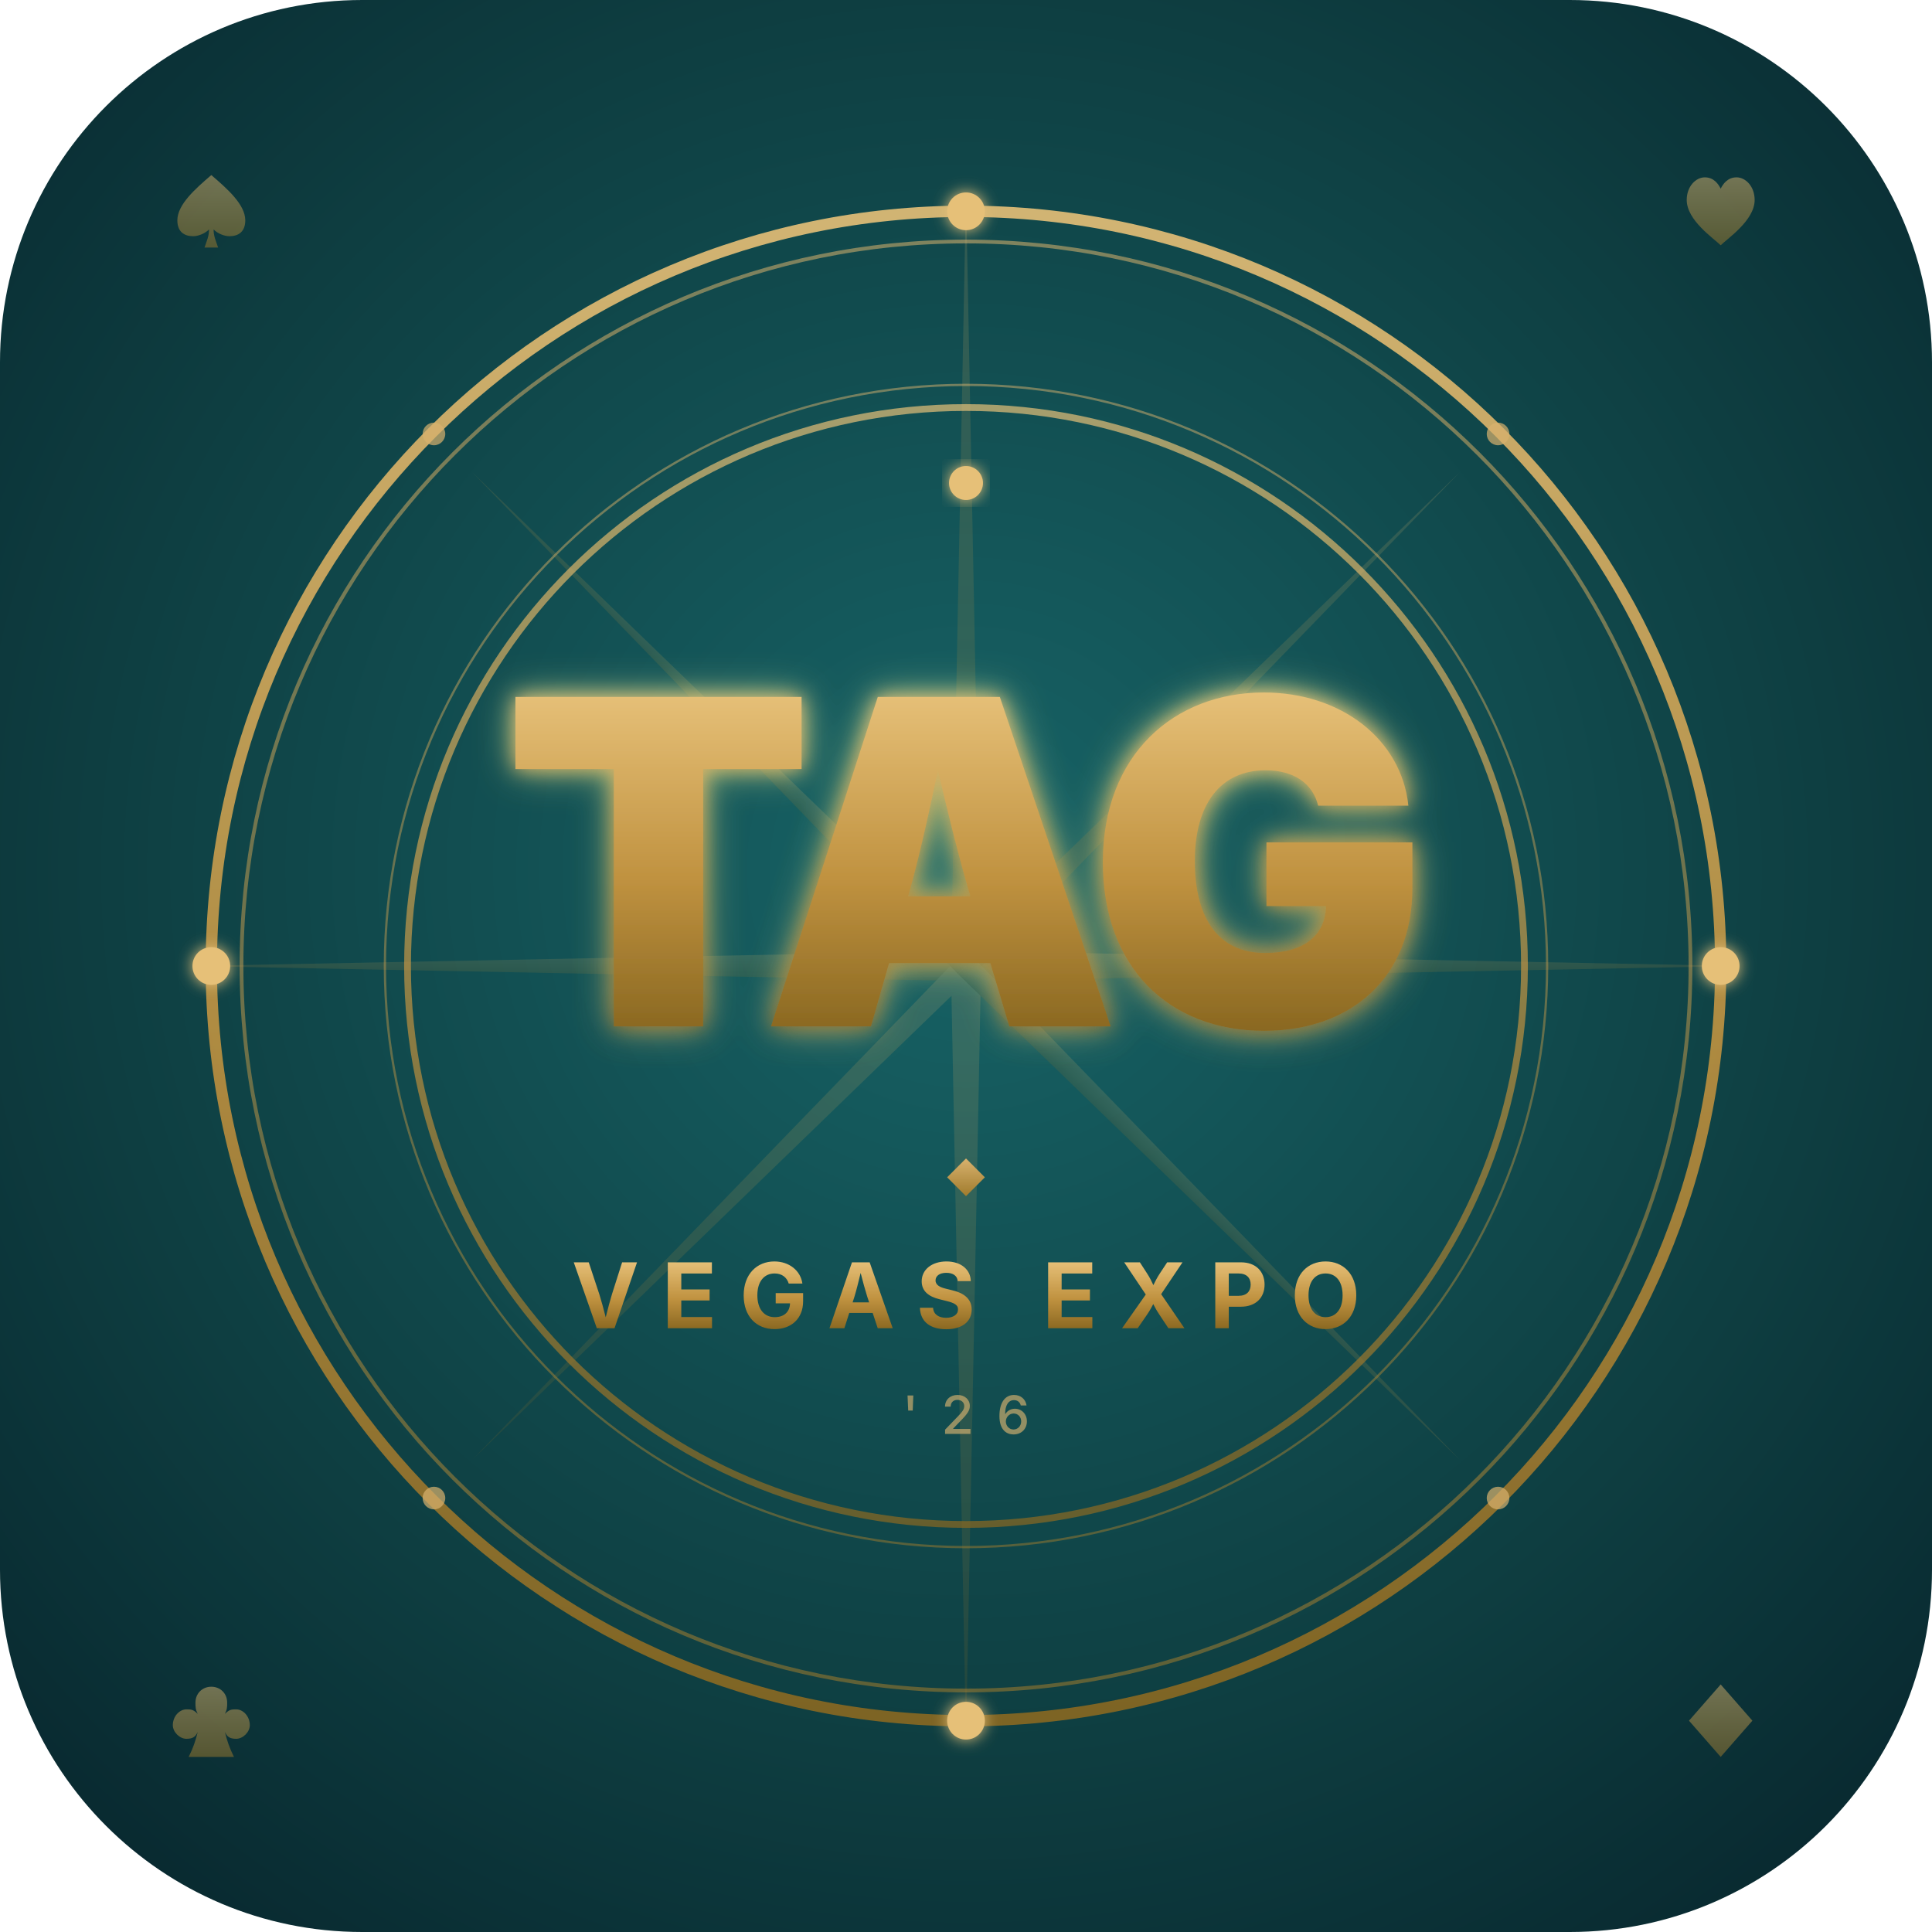
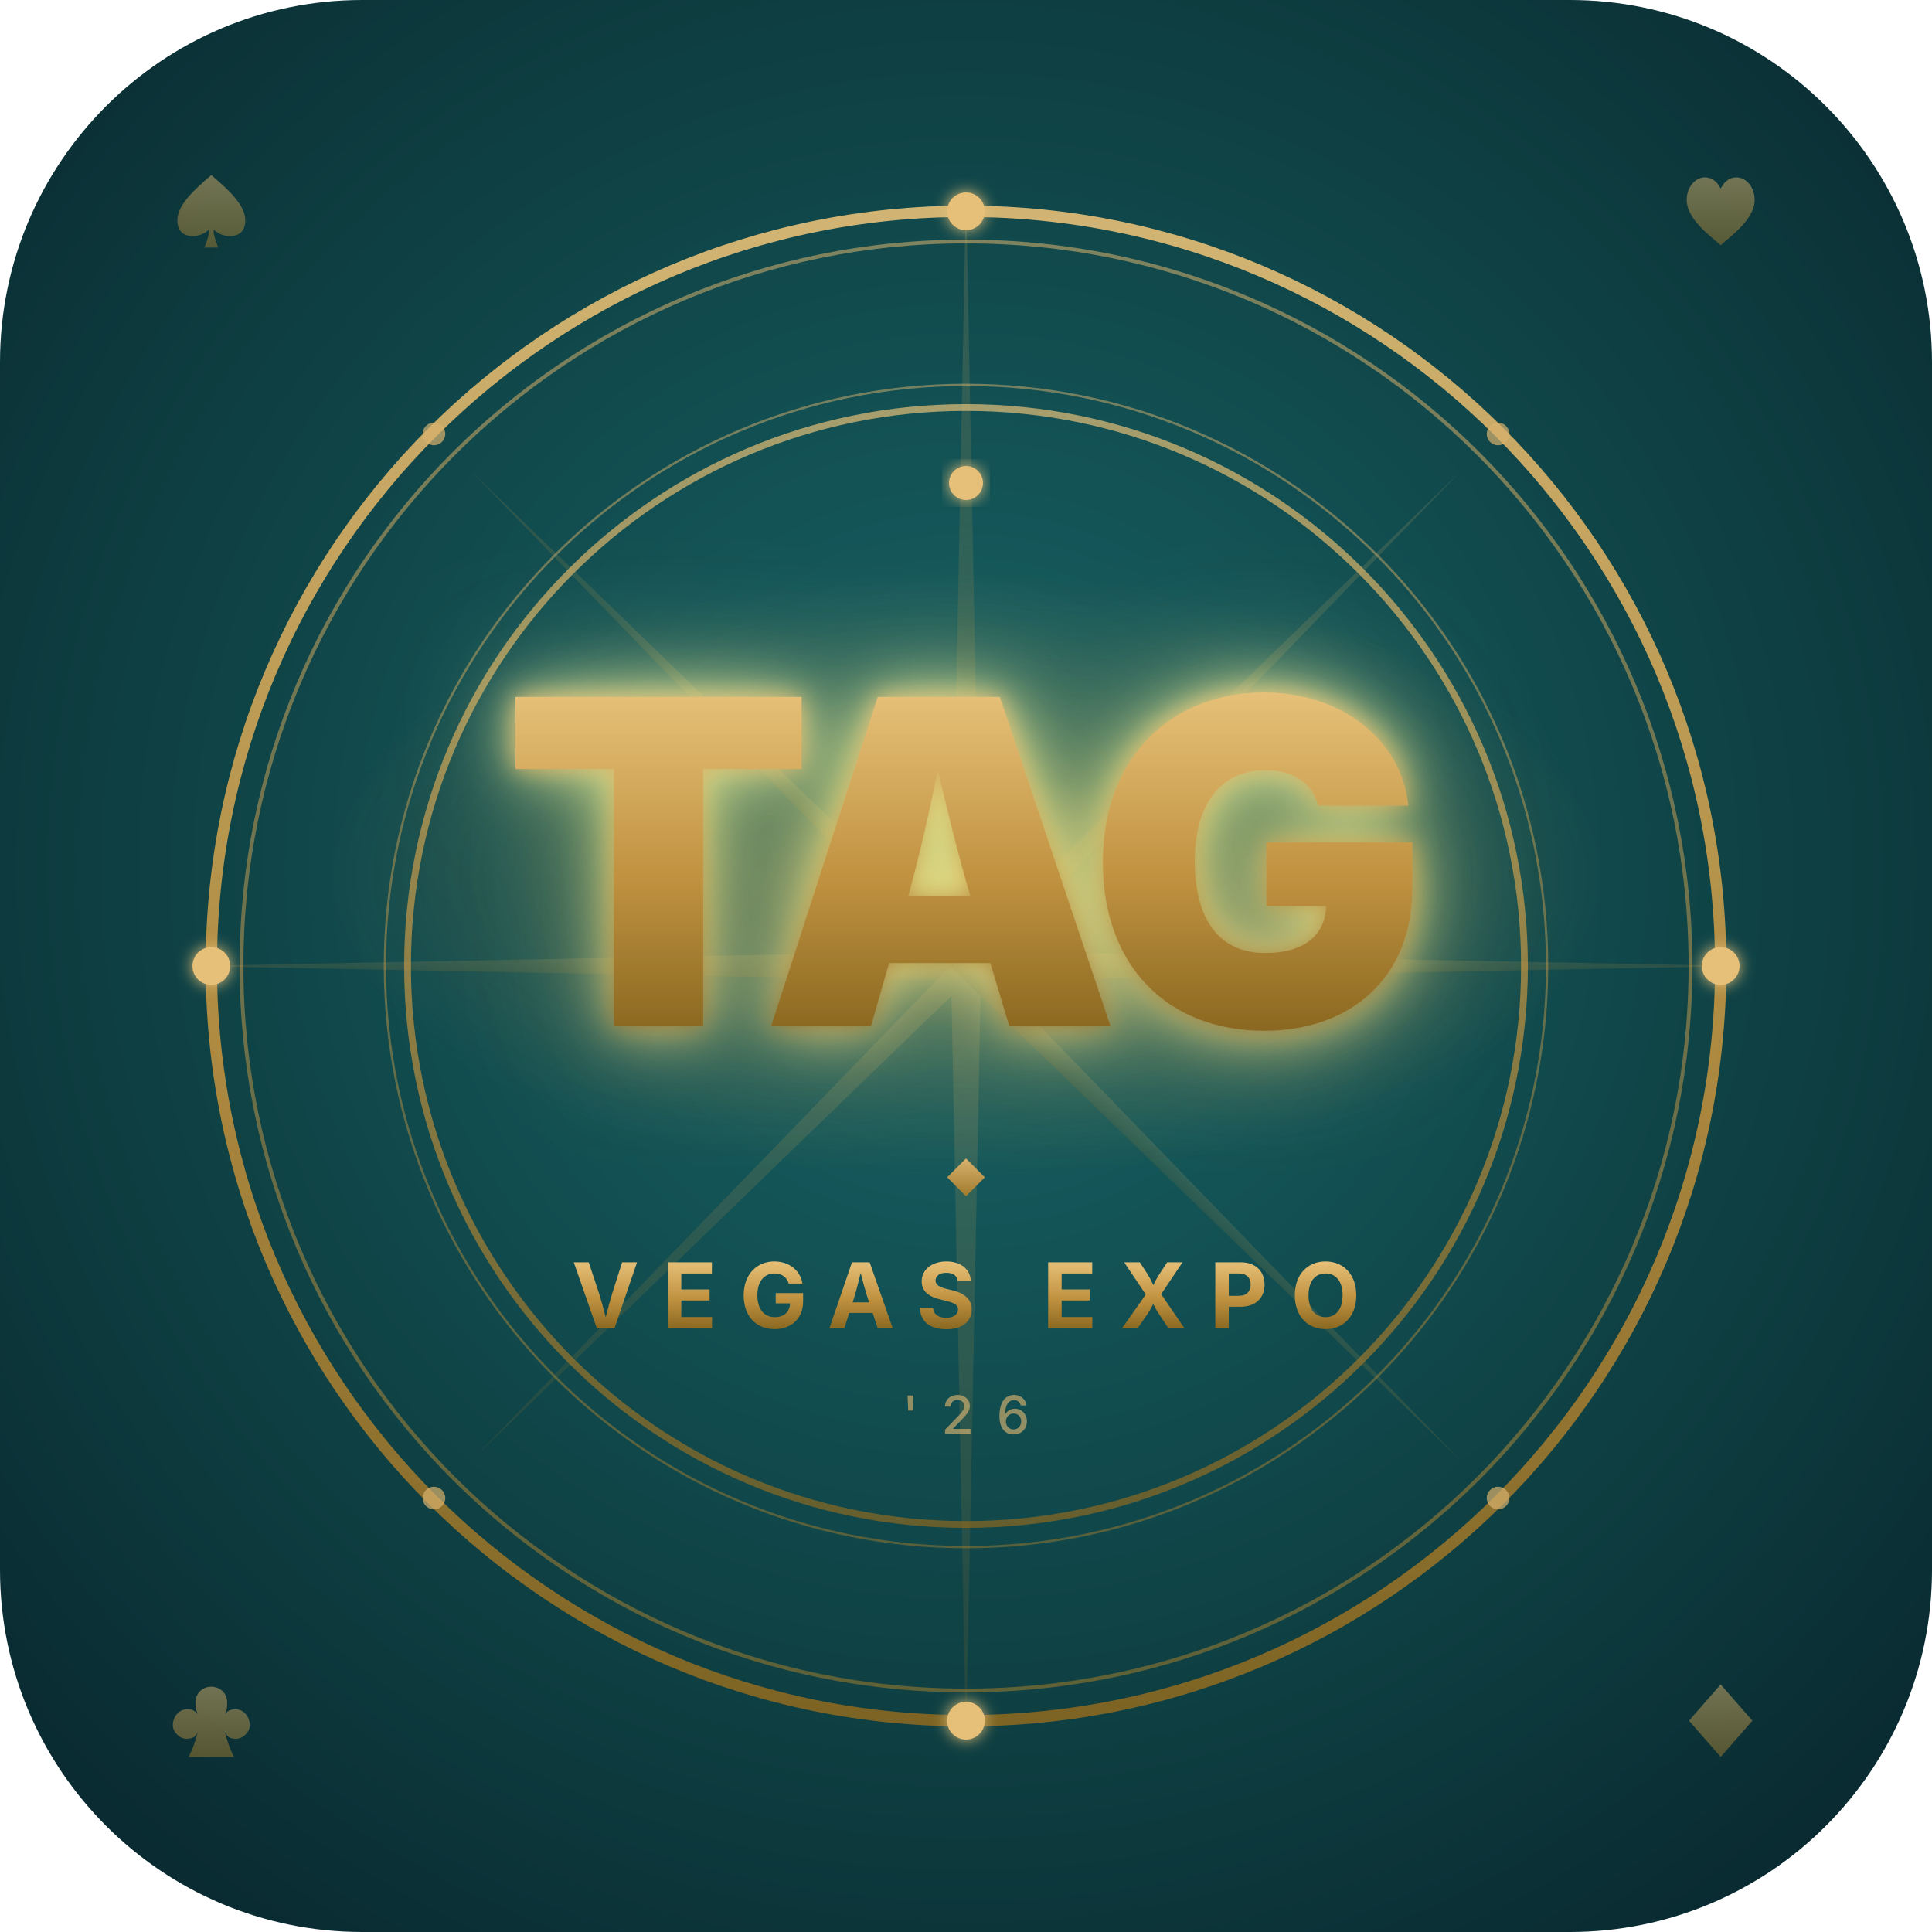
<svg xmlns="http://www.w3.org/2000/svg" viewBox="0 0 512 512" width="512" height="512">
  <defs>
    <radialGradient id="bg" cx="50%" cy="45%" r="75%">
      <stop offset="0%" stop-color="#176467" />
      <stop offset="60%" stop-color="#0E3E41" />
      <stop offset="100%" stop-color="#07222A" />
    </radialGradient>
    <linearGradient id="gold" x1="50%" y1="0%" x2="50%" y2="100%">
      <stop offset="0%" stop-color="#E6C078" />
      <stop offset="55%" stop-color="#C09240" />
      <stop offset="100%" stop-color="#8A6821" />
    </linearGradient>
    <linearGradient id="goldSoft" x1="50%" y1="0%" x2="50%" y2="100%">
      <stop offset="0%" stop-color="#D8B26E" />
      <stop offset="100%" stop-color="#A07B2D" />
    </linearGradient>
-     <filter id="neonGlow" x="-30%" y="-30%" width="160%" height="160%">
-       <feGaussianBlur stdDeviation="2.5" result="b1" />
-       <feGaussianBlur stdDeviation="5" in="SourceGraphic" result="b2" />
-       <feColorMatrix in="b2" type="matrix" values="1 0 0 0 0.75  0 1 0 0 0.5  0 0 1 0 0.15  0 0 0 0.65 0" result="b2c" />
+     <filter id="neonGlow" x="-60%" y="-60%" width="220%" height="220%">
+       <feGaussianBlur stdDeviation="3" result="b1" />
+       <feGaussianBlur stdDeviation="8" in="SourceGraphic" result="b2" />
+       <feColorMatrix in="b2" type="matrix" values="1 0 0 0 0.85  0 1 0 0 0.62  0 0 1 0 0.22  0 0 0 0.85 0" result="b2c" />
+       <feGaussianBlur stdDeviation="18" in="SourceGraphic" result="b3" />
+       <feColorMatrix in="b3" type="matrix" values="1 0 0 0 0.85  0 1 0 0 0.55  0 0 1 0 0.15  0 0 0 0.55 0" result="b3c" />
      <feMerge>
+         <feMergeNode in="b3c" />
        <feMergeNode in="b2c" />
        <feMergeNode in="b1" />
        <feMergeNode in="SourceGraphic" />
      </feMerge>
    </filter>
+     <radialGradient id="haloGrad" cx="50%" cy="50%" r="50%">
+       <stop offset="0%" stop-color="#E6C078" stop-opacity="0.55" />
+       <stop offset="35%" stop-color="#C09240" stop-opacity="0.25" />
+       <stop offset="100%" stop-color="#C09240" stop-opacity="0" />
+     </radialGradient>
    <filter id="softGlow" x="-20%" y="-20%" width="140%" height="140%">
      <feGaussianBlur stdDeviation="2" result="b" />
      <feMerge>
        <feMergeNode in="b" />
        <feMergeNode in="SourceGraphic" />
      </feMerge>
    </filter>
    <symbol id="spade" viewBox="0 0 40 40">
      <path d="M 20 4 C 27 10 35 17 35 24 C 35 29 32 31 28 31 C 26 31 23 30 21 28 C 21 31 22 33 23 36 L 17 36 C 18 33 19 31 19 28 C 17 30 14 31 12 31 C 8 31 5 29 5 24 C 5 17 13 10 20 4 Z" />
    </symbol>
    <symbol id="heart" viewBox="0 0 40 40">
      <path d="M 20 35 C 17 32 5 24 5 15 C 5 9 9 5 13 5 C 17 5 19 8 20 10 C 21 8 23 5 27 5 C 31 5 35 9 35 15 C 35 24 23 32 20 35 Z" />
    </symbol>
    <symbol id="diamond" viewBox="0 0 40 40">
      <path d="M 20 4 L 34 20 L 20 36 L 6 20 Z" />
    </symbol>
    <symbol id="club" viewBox="0 0 40 40">
      <path d="M 20 5 C 16 5 13 8 13 12 C 13 14 13 15 14 17 C 12 15 11 15 9 15 C 6 15 3 18 3 22 C 3 25 6 28 9 28 C 12 28 13 27 14 25 C 13 29 12 32 10 36 L 30 36 C 28 32 27 29 26 25 C 27 27 28 28 31 28 C 34 28 37 25 37 22 C 37 18 34 15 31 15 C 29 15 28 15 26 17 C 27 15 27 14 27 12 C 27 8 24 5 20 5 Z" />
    </symbol>
  </defs>
  <rect width="512" height="512" rx="96" fill="url(#bg)" />
  <g transform="translate(256 256)" opacity="0.16">
    <g fill="url(#gold)">
      <polygon points="0,-205 4,0 -4,0" />
      <polygon points="0,205 4,0 -4,0" />
      <polygon points="-205,0 0,-4 0,4" />
      <polygon points="205,0 0,-4 0,4" />
      <g transform="rotate(45)">
        <polygon points="0,-185 3,0 -3,0" />
        <polygon points="0,185 3,0 -3,0" />
        <polygon points="-185,0 0,-3 0,3" />
        <polygon points="185,0 0,-3 0,3" />
      </g>
    </g>
  </g>
  <circle cx="256" cy="256" r="200" fill="none" stroke="url(#gold)" stroke-width="3" opacity="0.9" />
  <circle cx="256" cy="256" r="192" fill="none" stroke="url(#goldSoft)" stroke-width="1" opacity="0.55" />
  <circle cx="256" cy="256" r="148" fill="none" stroke="url(#gold)" stroke-width="1.8" opacity="0.7" />
  <circle cx="256" cy="256" r="154" fill="none" stroke="url(#goldSoft)" stroke-width="0.6" opacity="0.5" />
  <g stroke="url(#gold)" stroke-width="1" opacity="0.65">
    <line x1="256" y1="64" x2="256" y2="108" />
    <line x1="256" y1="64" x2="256" y2="108" transform="rotate(20 256 256)" />
    <line x1="256" y1="64" x2="256" y2="108" transform="rotate(40 256 256)" />
    <line x1="256" y1="64" x2="256" y2="108" transform="rotate(60 256 256)" />
    <line x1="256" y1="64" x2="256" y2="108" transform="rotate(80 256 256)" />
    <line x1="256" y1="64" x2="256" y2="108" transform="rotate(100 256 256)" />
    <line x1="256" y1="64" x2="256" y2="108" transform="rotate(120 256 256)" />
    <line x1="256" y1="64" x2="256" y2="108" transform="rotate(140 256 256)" />
    <line x1="256" y1="64" x2="256" y2="108" transform="rotate(160 256 256)" />
    <line x1="256" y1="64" x2="256" y2="108" transform="rotate(180 256 256)" />
    <line x1="256" y1="64" x2="256" y2="108" transform="rotate(200 256 256)" />
    <line x1="256" y1="64" x2="256" y2="108" transform="rotate(220 256 256)" />
    <line x1="256" y1="64" x2="256" y2="108" transform="rotate(240 256 256)" />
    <line x1="256" y1="64" x2="256" y2="108" transform="rotate(260 256 256)" />
    <line x1="256" y1="64" x2="256" y2="108" transform="rotate(280 256 256)" />
    <line x1="256" y1="64" x2="256" y2="108" transform="rotate(300 256 256)" />
    <line x1="256" y1="64" x2="256" y2="108" transform="rotate(320 256 256)" />
    <line x1="256" y1="64" x2="256" y2="108" transform="rotate(340 256 256)" />
  </g>
  <g fill="#E6C078" filter="url(#softGlow)">
    <circle cx="256" cy="56" r="5" />
    <circle cx="456" cy="256" r="5" />
    <circle cx="256" cy="456" r="5" />
    <circle cx="56" cy="256" r="5" />
  </g>
  <g fill="#D8B26E" opacity="0.7">
    <circle cx="397" cy="115" r="3" />
    <circle cx="397" cy="397" r="3" />
    <circle cx="115" cy="397" r="3" />
    <circle cx="115" cy="115" r="3" />
  </g>
  <circle cx="256" cy="128" r="4.5" fill="#E6C078" filter="url(#softGlow)" />
+   <ellipse cx="256" cy="232" rx="170" ry="80" fill="url(#haloGrad)" />
  <text x="256" y="272" font-family="Inter, 'Helvetica Neue', Arial, sans-serif" font-size="120" font-weight="900" fill="url(#gold)" text-anchor="middle" letter-spacing="-3" filter="url(#neonGlow)">TAG</text>
  <g transform="translate(256 312)">
    <line x1="-60" y1="0" x2="-10" y2="0" stroke="url(#gold)" stroke-width="1" opacity="0.55" />
    <line x1="10" y1="0" x2="60" y2="0" stroke="url(#gold)" stroke-width="1" opacity="0.55" />
    <polygon points="0,-5 5,0 0,5 -5,0" fill="url(#goldSoft)" />
  </g>
  <text x="256" y="352" font-family="Inter, 'Helvetica Neue', Arial, sans-serif" font-size="24" font-weight="700" fill="url(#gold)" text-anchor="middle" letter-spacing="6">VEGAS EXPO</text>
  <text x="256" y="380" font-family="Inter, 'Helvetica Neue', Arial, sans-serif" font-size="14" font-weight="500" fill="#D8B26E" text-anchor="middle" letter-spacing="6" opacity="0.65">'26</text>
  <g fill="url(#goldSoft)" opacity="0.5">
    <use href="#spade" x="44" y="44" width="24" height="24" />
    <use href="#heart" x="444" y="44" width="24" height="24" />
    <use href="#club" x="44" y="444" width="24" height="24" />
    <use href="#diamond" x="444" y="444" width="24" height="24" />
  </g>
</svg>
